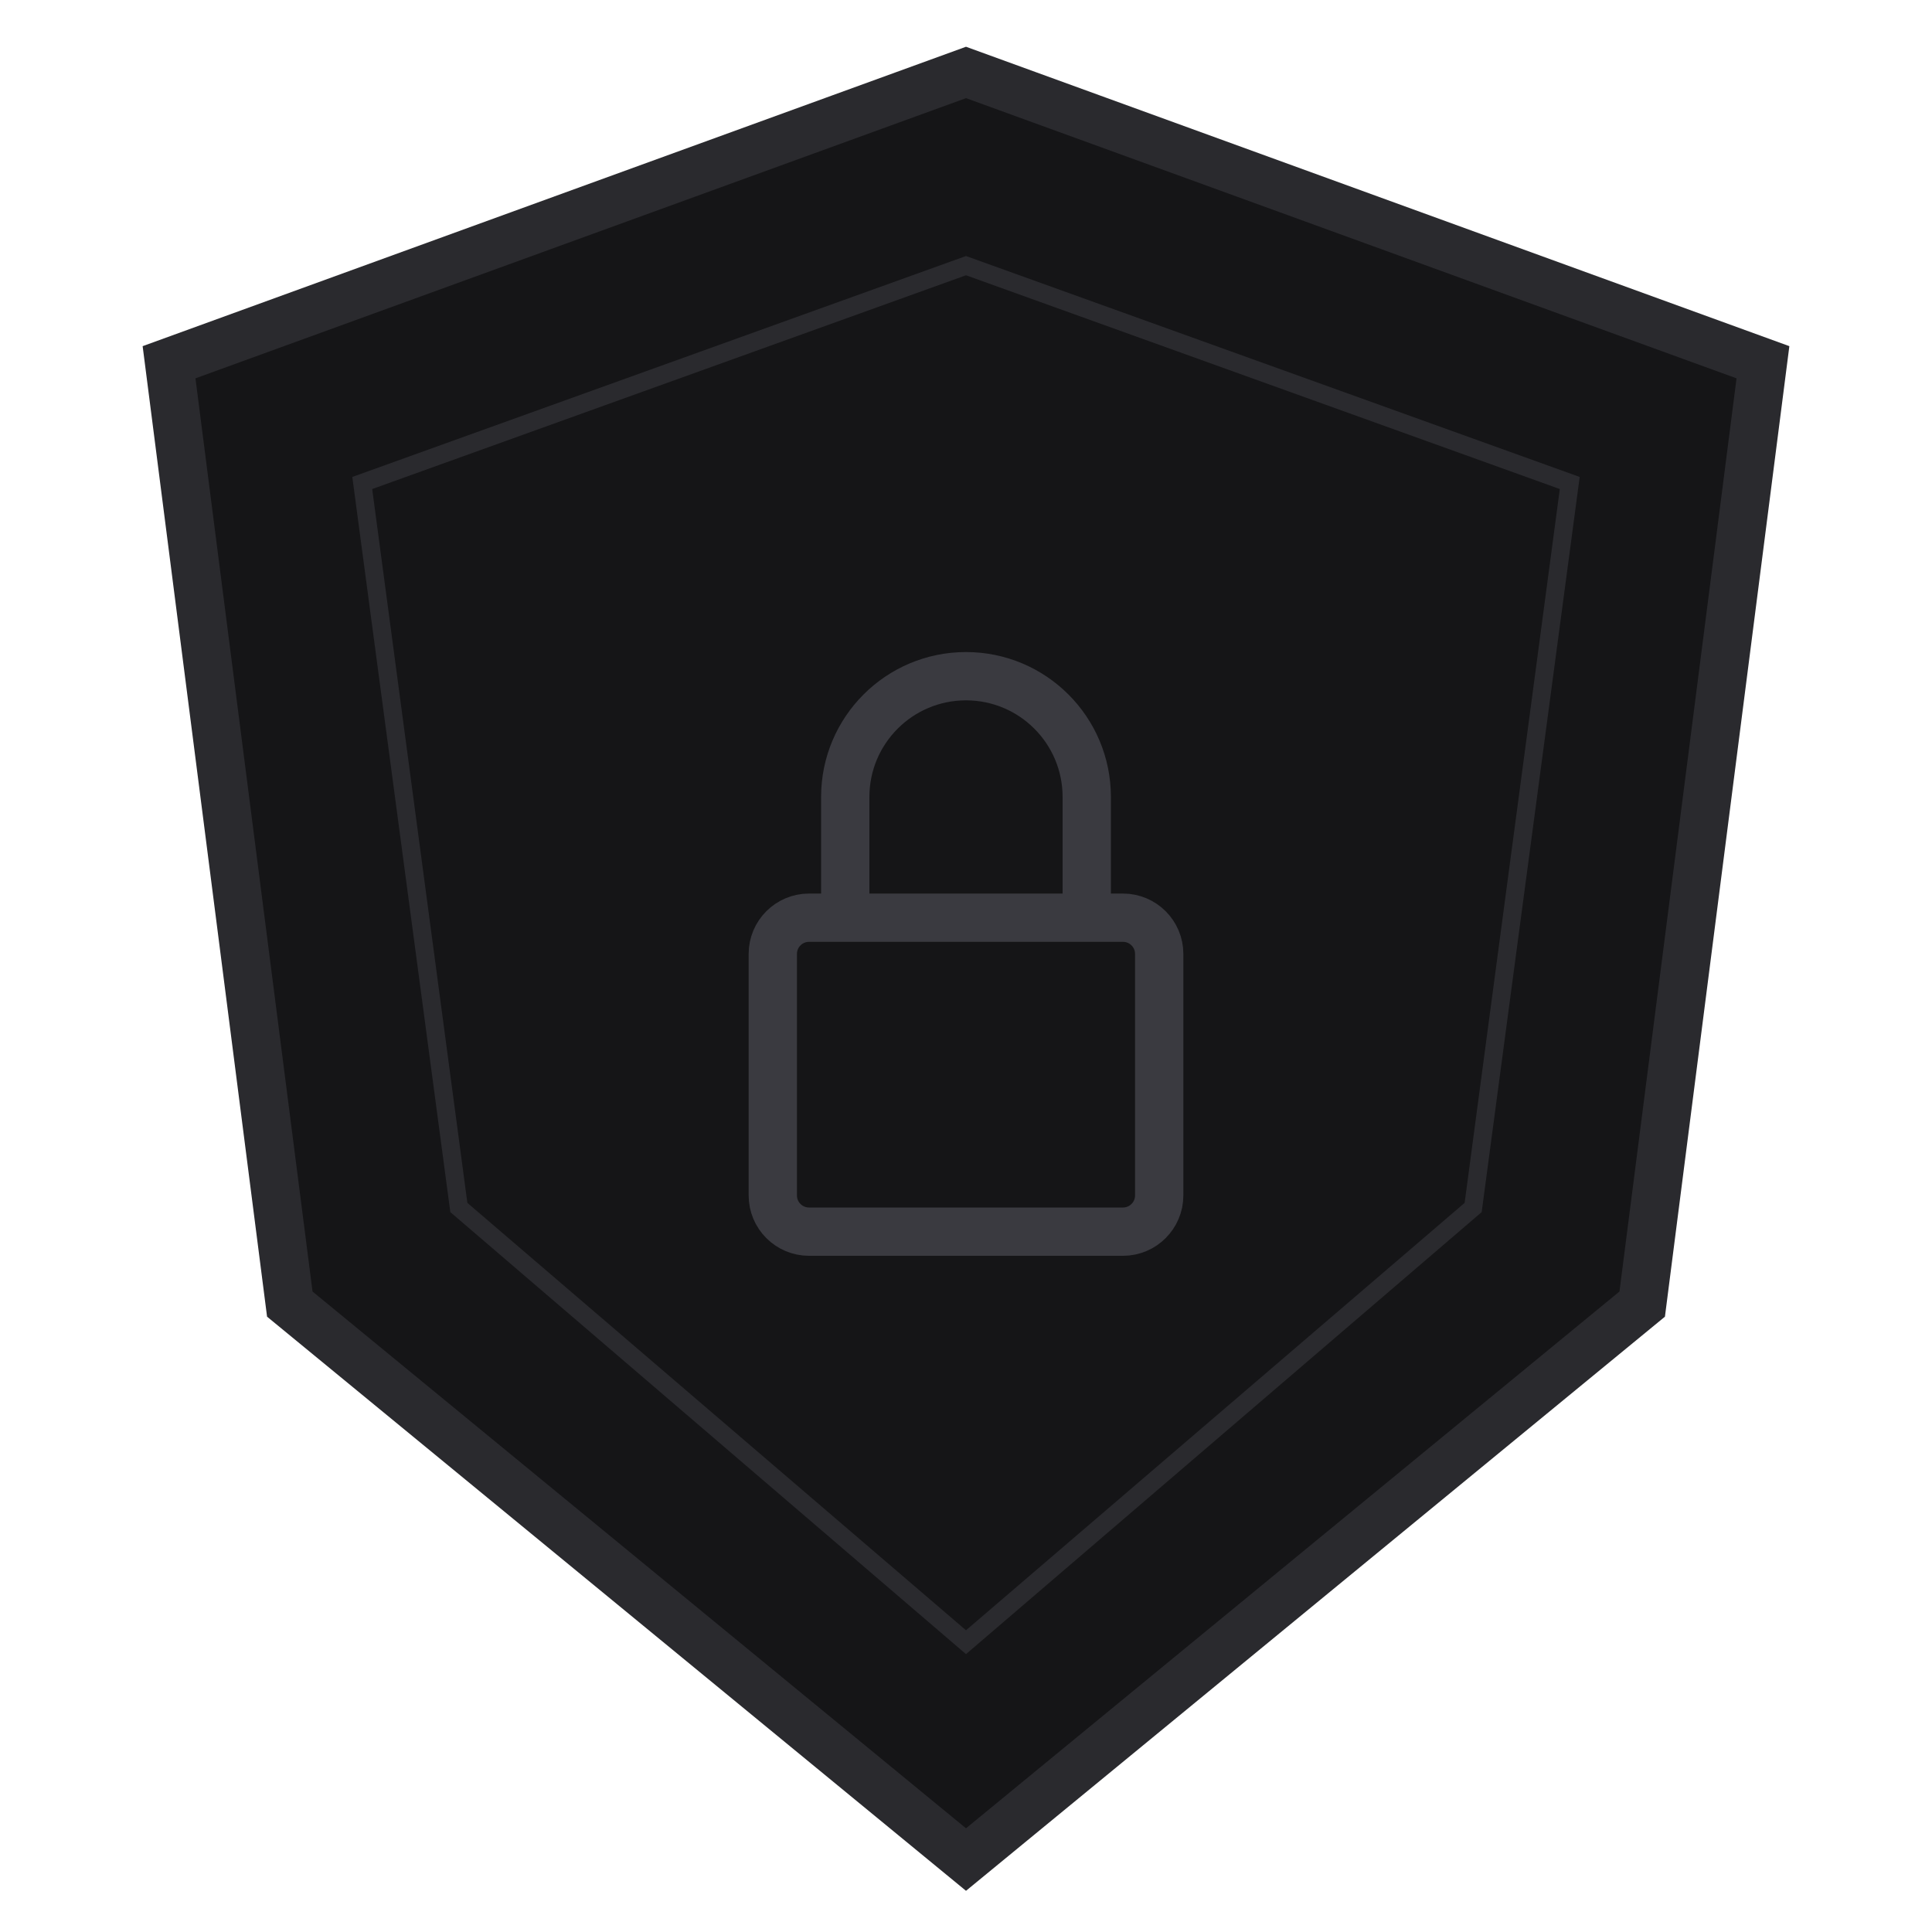
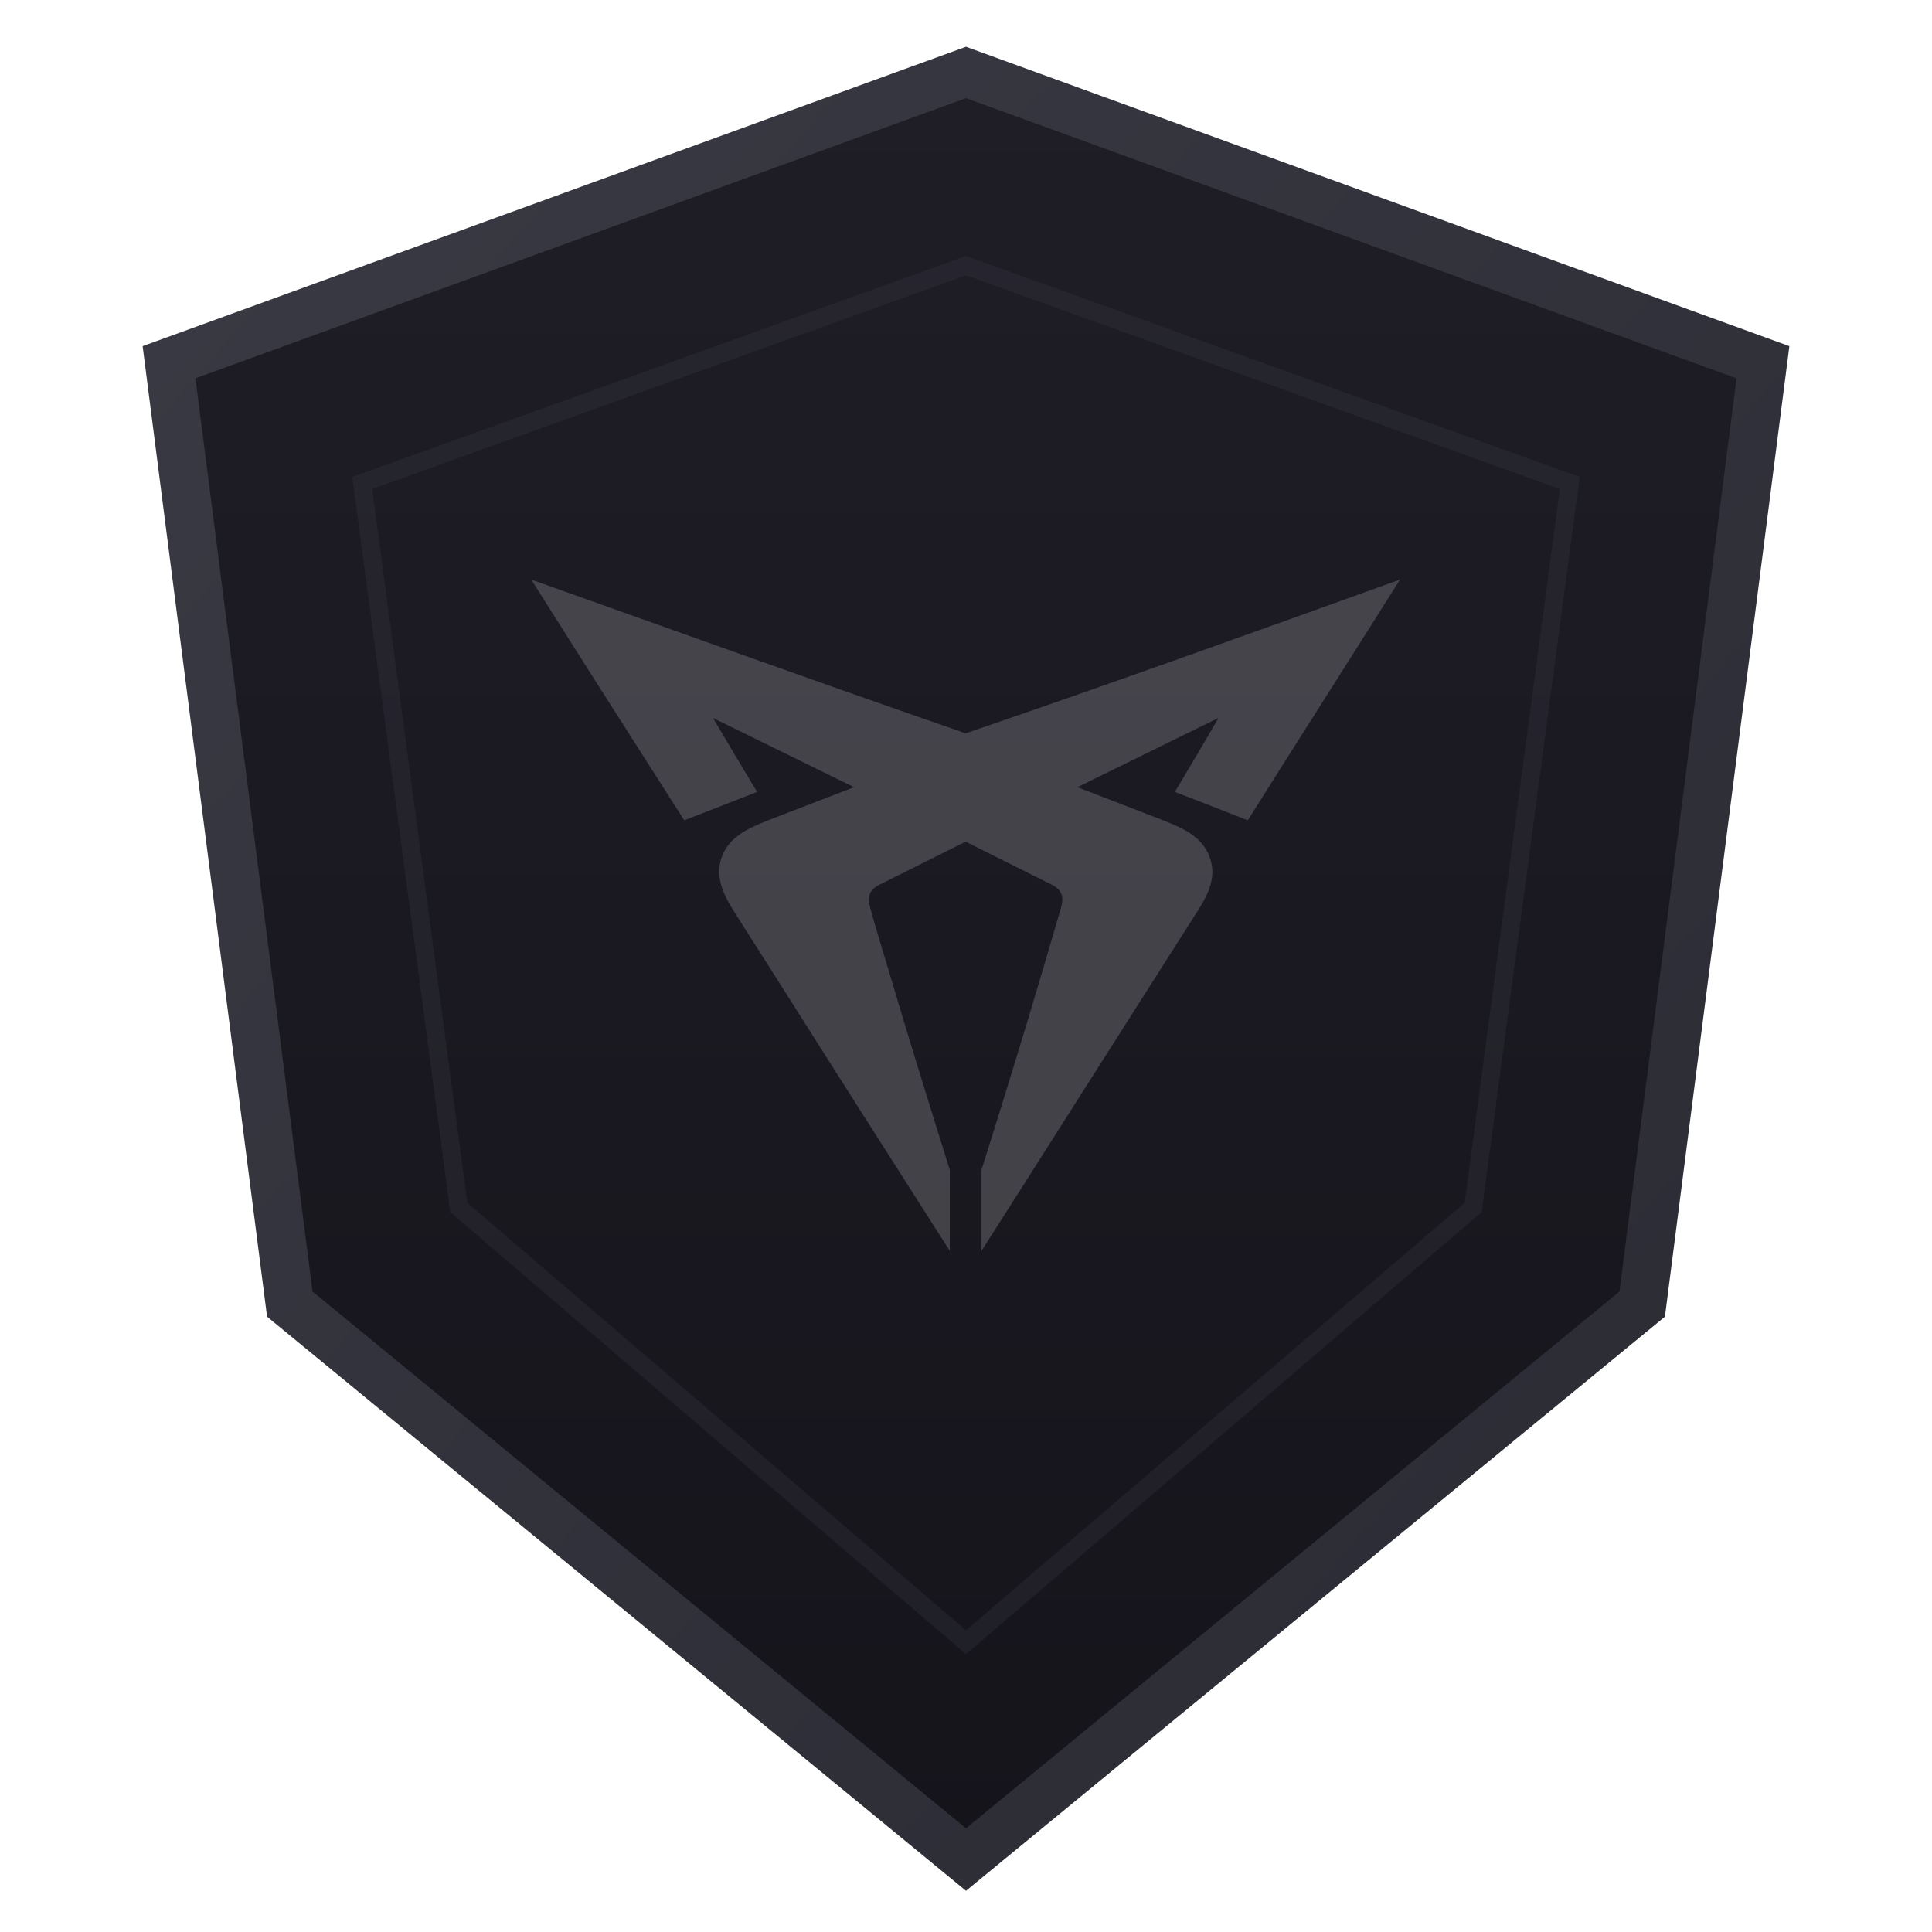
<svg xmlns="http://www.w3.org/2000/svg" viewBox="0 0 160 160" fill="none">
-   <path d="M80 6 L146 30 L136 108 L80 154 L24 108 L14 30 Z" fill="#151517" stroke="#2A2A2E" stroke-width="4" stroke-linejoin="miter" />
-   <path d="M80 22 L130 40 L122 100 L80 136 L38 100 L30 40 Z" stroke="#2A2A2E" stroke-width="1.5" stroke-linejoin="miter" />
-   <rect x="64" y="76" width="32" height="26" rx="3" stroke="#3A3A40" stroke-width="4" />
-   <path d="M70 76 V66 a10 10 0 0 1 20 0 V76" stroke="#3A3A40" stroke-width="4" />
+   <defs>
+     <linearGradient id="s" x1="0" y1="0" x2="1" y2="1">
+       <stop offset="0" stop-color="#3a3a44" />
+       <stop offset="1" stop-color="#2a2a33" />
+     </linearGradient>
+     <linearGradient id="b" x1="0" y1="0" x2="0" y2="1">
+       <stop offset="0" stop-color="#1f1e27" />
+       <stop offset="1" stop-color="#15141b" />
+     </linearGradient>
+   </defs>
+   <path d="M80 6 L146 30 L136 108 L80 154 L24 108 L14 30 Z" fill="url(#b)" stroke="url(#s)" stroke-width="4" stroke-linejoin="miter" />
+   <path d="M80 22 L130 40 L122 100 L80 136 L38 100 L30 40 Z" stroke="#3a3a44" stroke-opacity="0.3" stroke-width="1.5" stroke-linejoin="miter" />
+   <g transform="translate(44 48) scale(0.545)">
+     <path d="M104.408 21.026C97.267 24.535 90.118 28.035 82.977 31.544C87.349 33.253 91.639 34.87 96.012 36.578C98.688 37.653 101.906 38.911 103.07 42.154C104.326 45.479 102.538 48.355 100.925 50.871C98.514 54.647 96.186 58.33 93.775 62.106C85.296 75.407 76.899 88.708 68.411 102V89.691C71.628 79.449 74.837 69.115 77.88 58.78C78.769 55.813 79.576 52.938 80.465 49.971C81.006 48.171 80.648 47.096 78.943 46.288C74.653 44.129 70.281 41.97 66 39.821C61.71 41.98 57.337 44.138 53.047 46.288C51.352 47.096 50.994 48.171 51.526 49.971C52.333 52.938 53.222 55.813 54.12 58.78C57.154 69.115 60.372 79.357 63.589 89.691V102C55.101 88.699 46.622 75.398 38.225 62.106C35.814 58.33 33.495 54.647 31.084 50.871C29.48 48.355 27.784 45.479 28.939 42.154C30.103 38.921 33.321 37.662 35.998 36.578C40.379 34.87 44.66 33.253 49.042 31.544C41.901 28.035 34.751 24.535 27.61 21.026C29.847 24.802 32.074 28.577 34.311 32.261C30.653 33.694 26.987 35.136 23.238 36.578C15.455 24.352 7.682 12.217 0 0C21.973 7.817 43.945 15.726 66 23.36C88.064 15.818 110.028 7.909 132 0C124.318 12.217 116.554 24.352 108.872 36.578C105.215 35.136 101.548 33.703 97.799 32.261C100.027 28.485 102.263 24.802 104.408 21.026Z" fill="rgba(255,255,255,0.18)" />
+   </g>
</svg>
